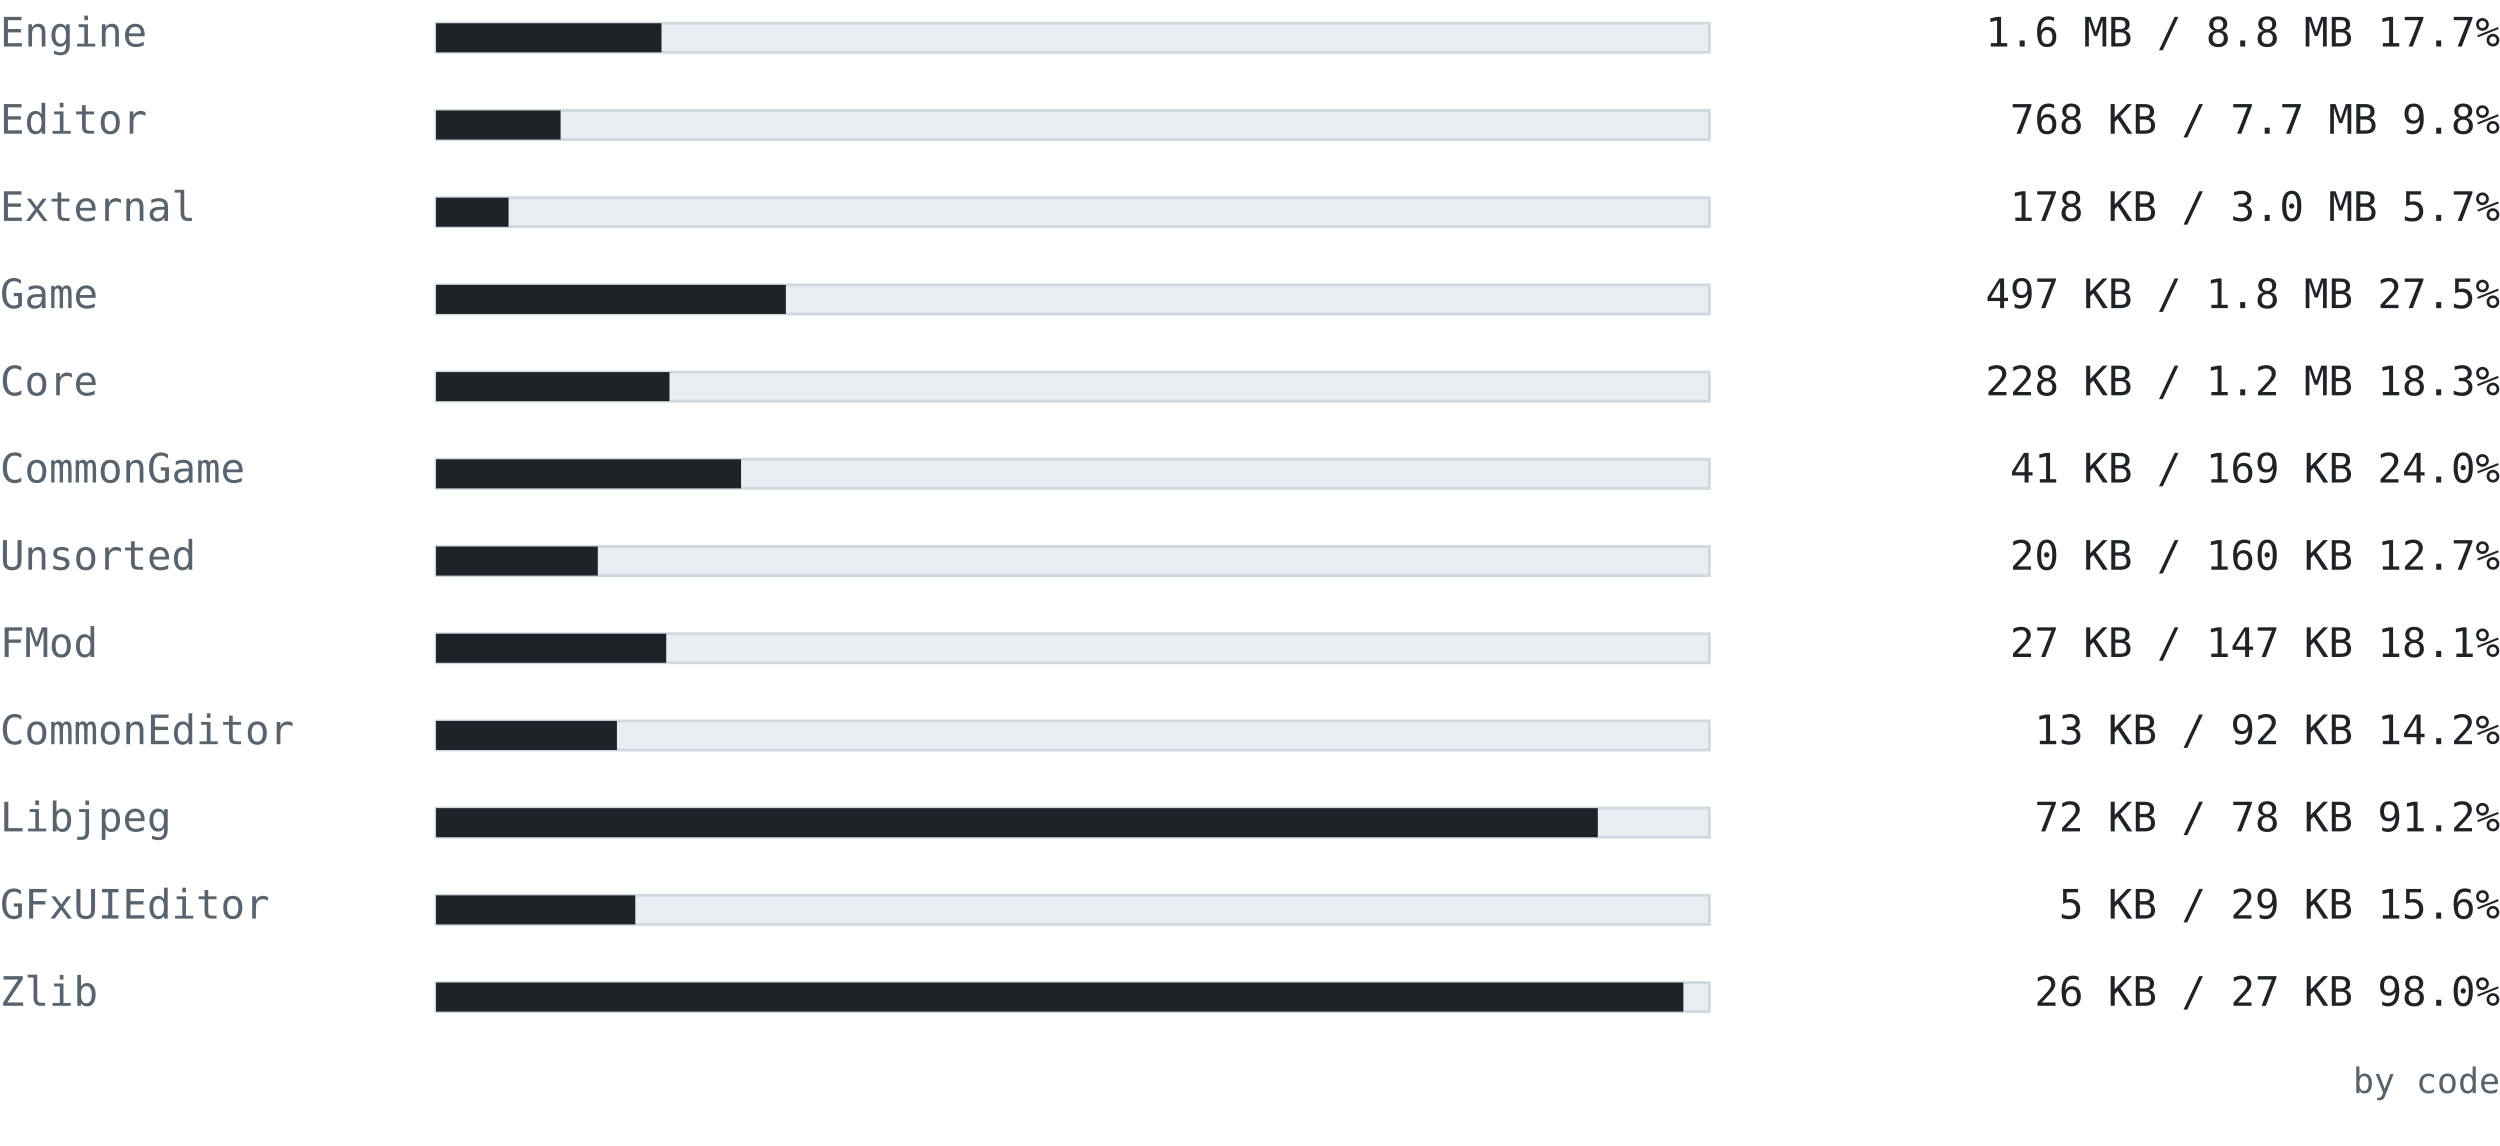
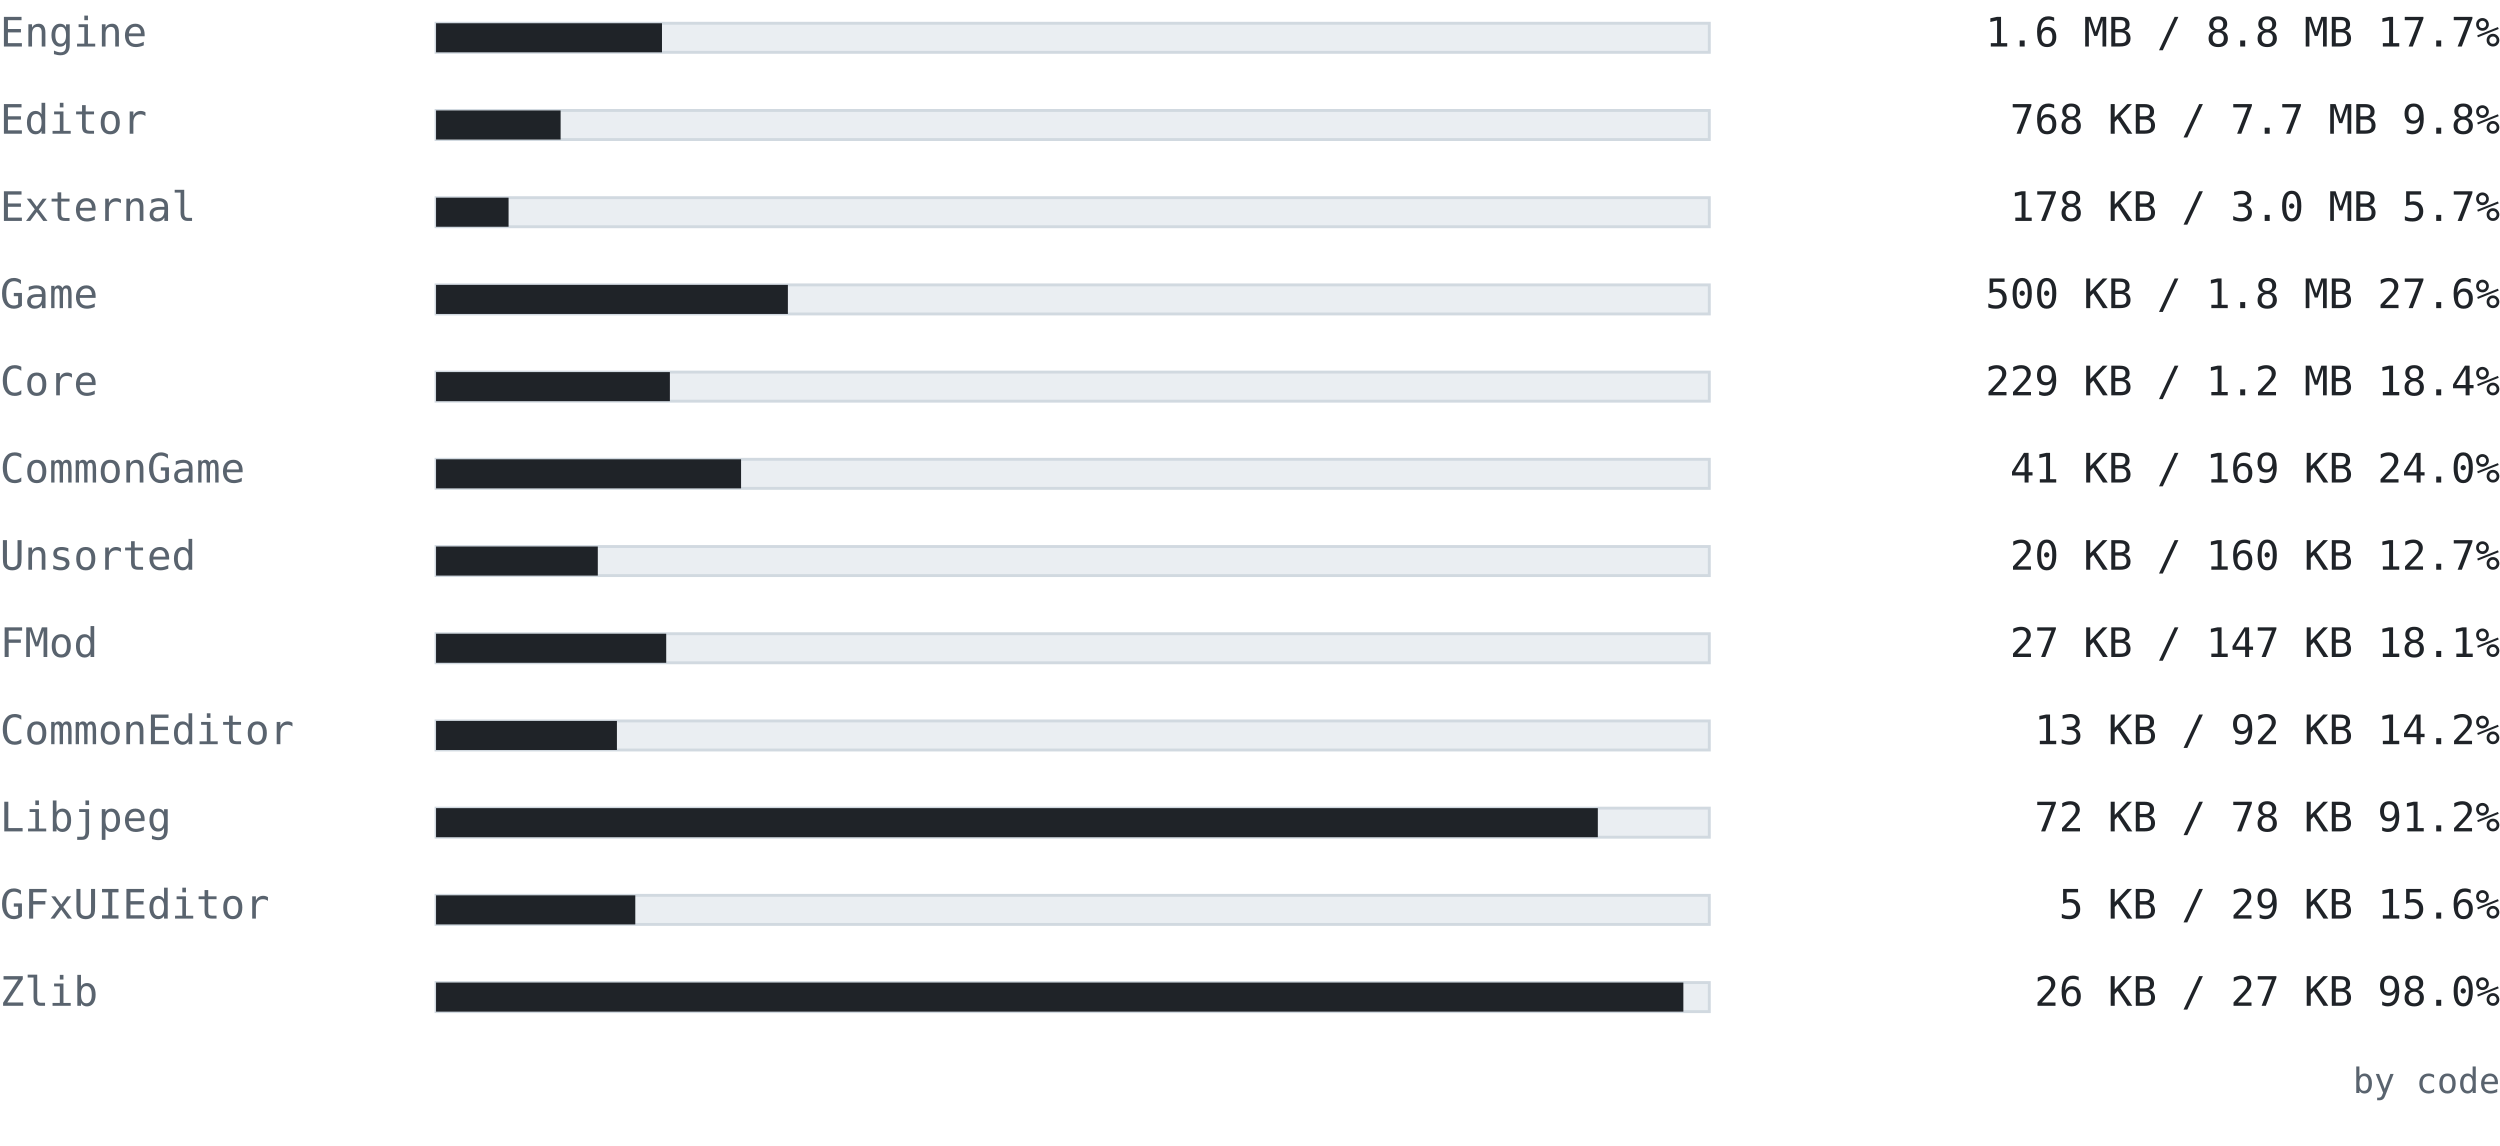
<svg xmlns="http://www.w3.org/2000/svg" width="860" height="394" viewBox="0 0 860 394" font-family="ui-monospace, SFMono-Regular, 'Cascadia Mono', Consolas, 'DejaVu Sans Mono', monospace">
  <text x="0" y="16" font-size="14" fill="#59636e" text-anchor="start" font-weight="normal">Engine</text>
  <rect x="150" y="8" width="438" height="10" fill="#eaeef2" stroke="#d1d9e0" />
-   <rect x="150" y="8" width="77.558" height="10" fill="#1f2328" />
+   <rect x="150" y="8" width="77.722" height="10" fill="#1f2328" />
  <text x="860" y="16" font-size="14" fill="#1f2328" text-anchor="end" font-weight="normal">1.6 MB / 8.8 MB  17.7%</text>
  <text x="0" y="46" font-size="14" fill="#59636e" text-anchor="start" font-weight="normal">Editor</text>
  <rect x="150" y="38" width="438" height="10" fill="#eaeef2" stroke="#d1d9e0" />
-   <rect x="150" y="38" width="42.842" height="10" fill="#1f2328" />
+   <rect x="150" y="38" width="42.852" height="10" fill="#1f2328" />
  <text x="860" y="46" font-size="14" fill="#1f2328" text-anchor="end" font-weight="normal">768 KB / 7.7 MB  9.8%</text>
  <text x="0" y="76" font-size="14" fill="#59636e" text-anchor="start" font-weight="normal">External</text>
  <rect x="150" y="68" width="438" height="10" fill="#eaeef2" stroke="#d1d9e0" />
  <rect x="150" y="68" width="24.949" height="10" fill="#1f2328" />
  <text x="860" y="76" font-size="14" fill="#1f2328" text-anchor="end" font-weight="normal">178 KB / 3.0 MB  5.7%</text>
  <text x="0" y="106" font-size="14" fill="#59636e" text-anchor="start" font-weight="normal">Game</text>
  <rect x="150" y="98" width="438" height="10" fill="#eaeef2" stroke="#d1d9e0" />
-   <rect x="150" y="98" width="120.339" height="10" fill="#1f2328" />
-   <text x="860" y="106" font-size="14" fill="#1f2328" text-anchor="end" font-weight="normal">497 KB / 1.8 MB  27.5%</text>
+   <rect x="150" y="98" width="121.033" height="10" fill="#1f2328" />
+   <text x="860" y="106" font-size="14" fill="#1f2328" text-anchor="end" font-weight="normal">500 KB / 1.8 MB  27.6%</text>
  <text x="0" y="136" font-size="14" fill="#59636e" text-anchor="start" font-weight="normal">Core</text>
  <rect x="150" y="128" width="438" height="10" fill="#eaeef2" stroke="#d1d9e0" />
-   <rect x="150" y="128" width="80.306" height="10" fill="#1f2328" />
-   <text x="860" y="136" font-size="14" fill="#1f2328" text-anchor="end" font-weight="normal">228 KB / 1.2 MB  18.3%</text>
+   <rect x="150" y="128" width="80.442" height="10" fill="#1f2328" />
+   <text x="860" y="136" font-size="14" fill="#1f2328" text-anchor="end" font-weight="normal">229 KB / 1.2 MB  18.4%</text>
  <text x="0" y="166" font-size="14" fill="#59636e" text-anchor="start" font-weight="normal">CommonGame</text>
  <rect x="150" y="158" width="438" height="10" fill="#eaeef2" stroke="#d1d9e0" />
  <rect x="150" y="158" width="104.927" height="10" fill="#1f2328" />
  <text x="860" y="166" font-size="14" fill="#1f2328" text-anchor="end" font-weight="normal">41 KB / 169 KB  24.0%</text>
  <text x="0" y="196" font-size="14" fill="#59636e" text-anchor="start" font-weight="normal">Unsorted</text>
  <rect x="150" y="188" width="438" height="10" fill="#eaeef2" stroke="#d1d9e0" />
  <rect x="150" y="188" width="55.645" height="10" fill="#1f2328" />
  <text x="860" y="196" font-size="14" fill="#1f2328" text-anchor="end" font-weight="normal">20 KB / 160 KB  12.7%</text>
  <text x="0" y="226" font-size="14" fill="#59636e" text-anchor="start" font-weight="normal">FMod</text>
  <rect x="150" y="218" width="438" height="10" fill="#eaeef2" stroke="#d1d9e0" />
  <rect x="150" y="218" width="79.178" height="10" fill="#1f2328" />
  <text x="860" y="226" font-size="14" fill="#1f2328" text-anchor="end" font-weight="normal">27 KB / 147 KB  18.1%</text>
  <text x="0" y="256" font-size="14" fill="#59636e" text-anchor="start" font-weight="normal">CommonEditor</text>
  <rect x="150" y="248" width="438" height="10" fill="#eaeef2" stroke="#d1d9e0" />
  <rect x="150" y="248" width="62.221" height="10" fill="#1f2328" />
  <text x="860" y="256" font-size="14" fill="#1f2328" text-anchor="end" font-weight="normal">13 KB / 92 KB  14.2%</text>
  <text x="0" y="286" font-size="14" fill="#59636e" text-anchor="start" font-weight="normal">Libjpeg</text>
  <rect x="150" y="278" width="438" height="10" fill="#eaeef2" stroke="#d1d9e0" />
  <rect x="150" y="278" width="399.653" height="10" fill="#1f2328" />
  <text x="860" y="286" font-size="14" fill="#1f2328" text-anchor="end" font-weight="normal">72 KB / 78 KB  91.2%</text>
  <text x="0" y="316" font-size="14" fill="#59636e" text-anchor="start" font-weight="normal">GFxUIEditor</text>
  <rect x="150" y="308" width="438" height="10" fill="#eaeef2" stroke="#d1d9e0" />
  <rect x="150" y="308" width="68.539" height="10" fill="#1f2328" />
  <text x="860" y="316" font-size="14" fill="#1f2328" text-anchor="end" font-weight="normal">5 KB / 29 KB  15.6%</text>
  <text x="0" y="346" font-size="14" fill="#59636e" text-anchor="start" font-weight="normal">Zlib</text>
  <rect x="150" y="338" width="438" height="10" fill="#eaeef2" stroke="#d1d9e0" />
  <rect x="150" y="338" width="429.075" height="10" fill="#1f2328" />
  <text x="860" y="346" font-size="14" fill="#1f2328" text-anchor="end" font-weight="normal">26 KB / 27 KB  98.0%</text>
  <text x="860" y="376" font-size="12" fill="#59636e" text-anchor="end" font-weight="normal">by code</text>
</svg>
